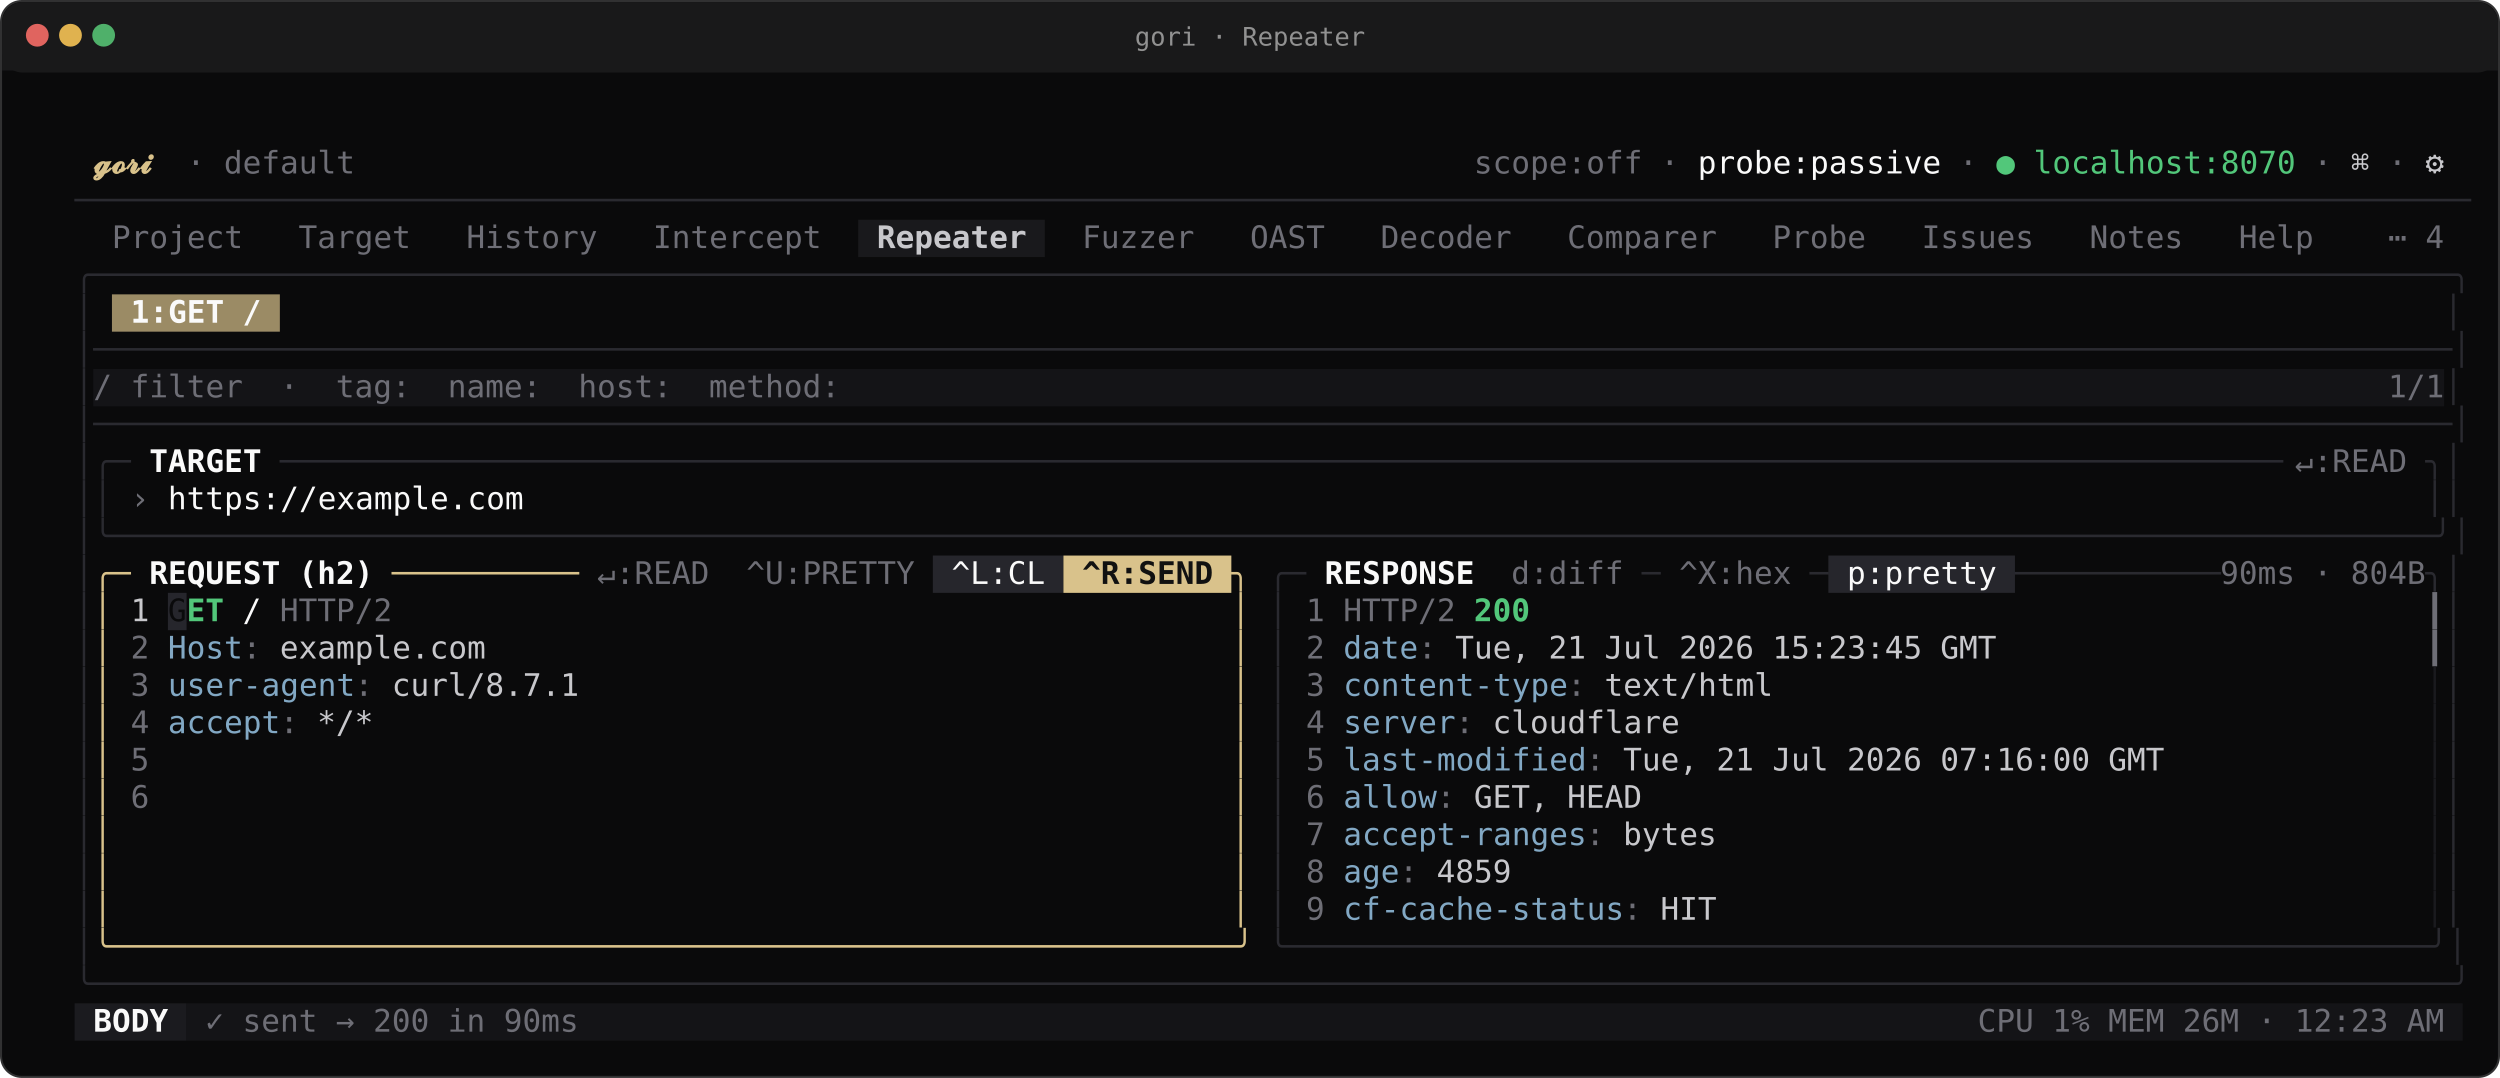
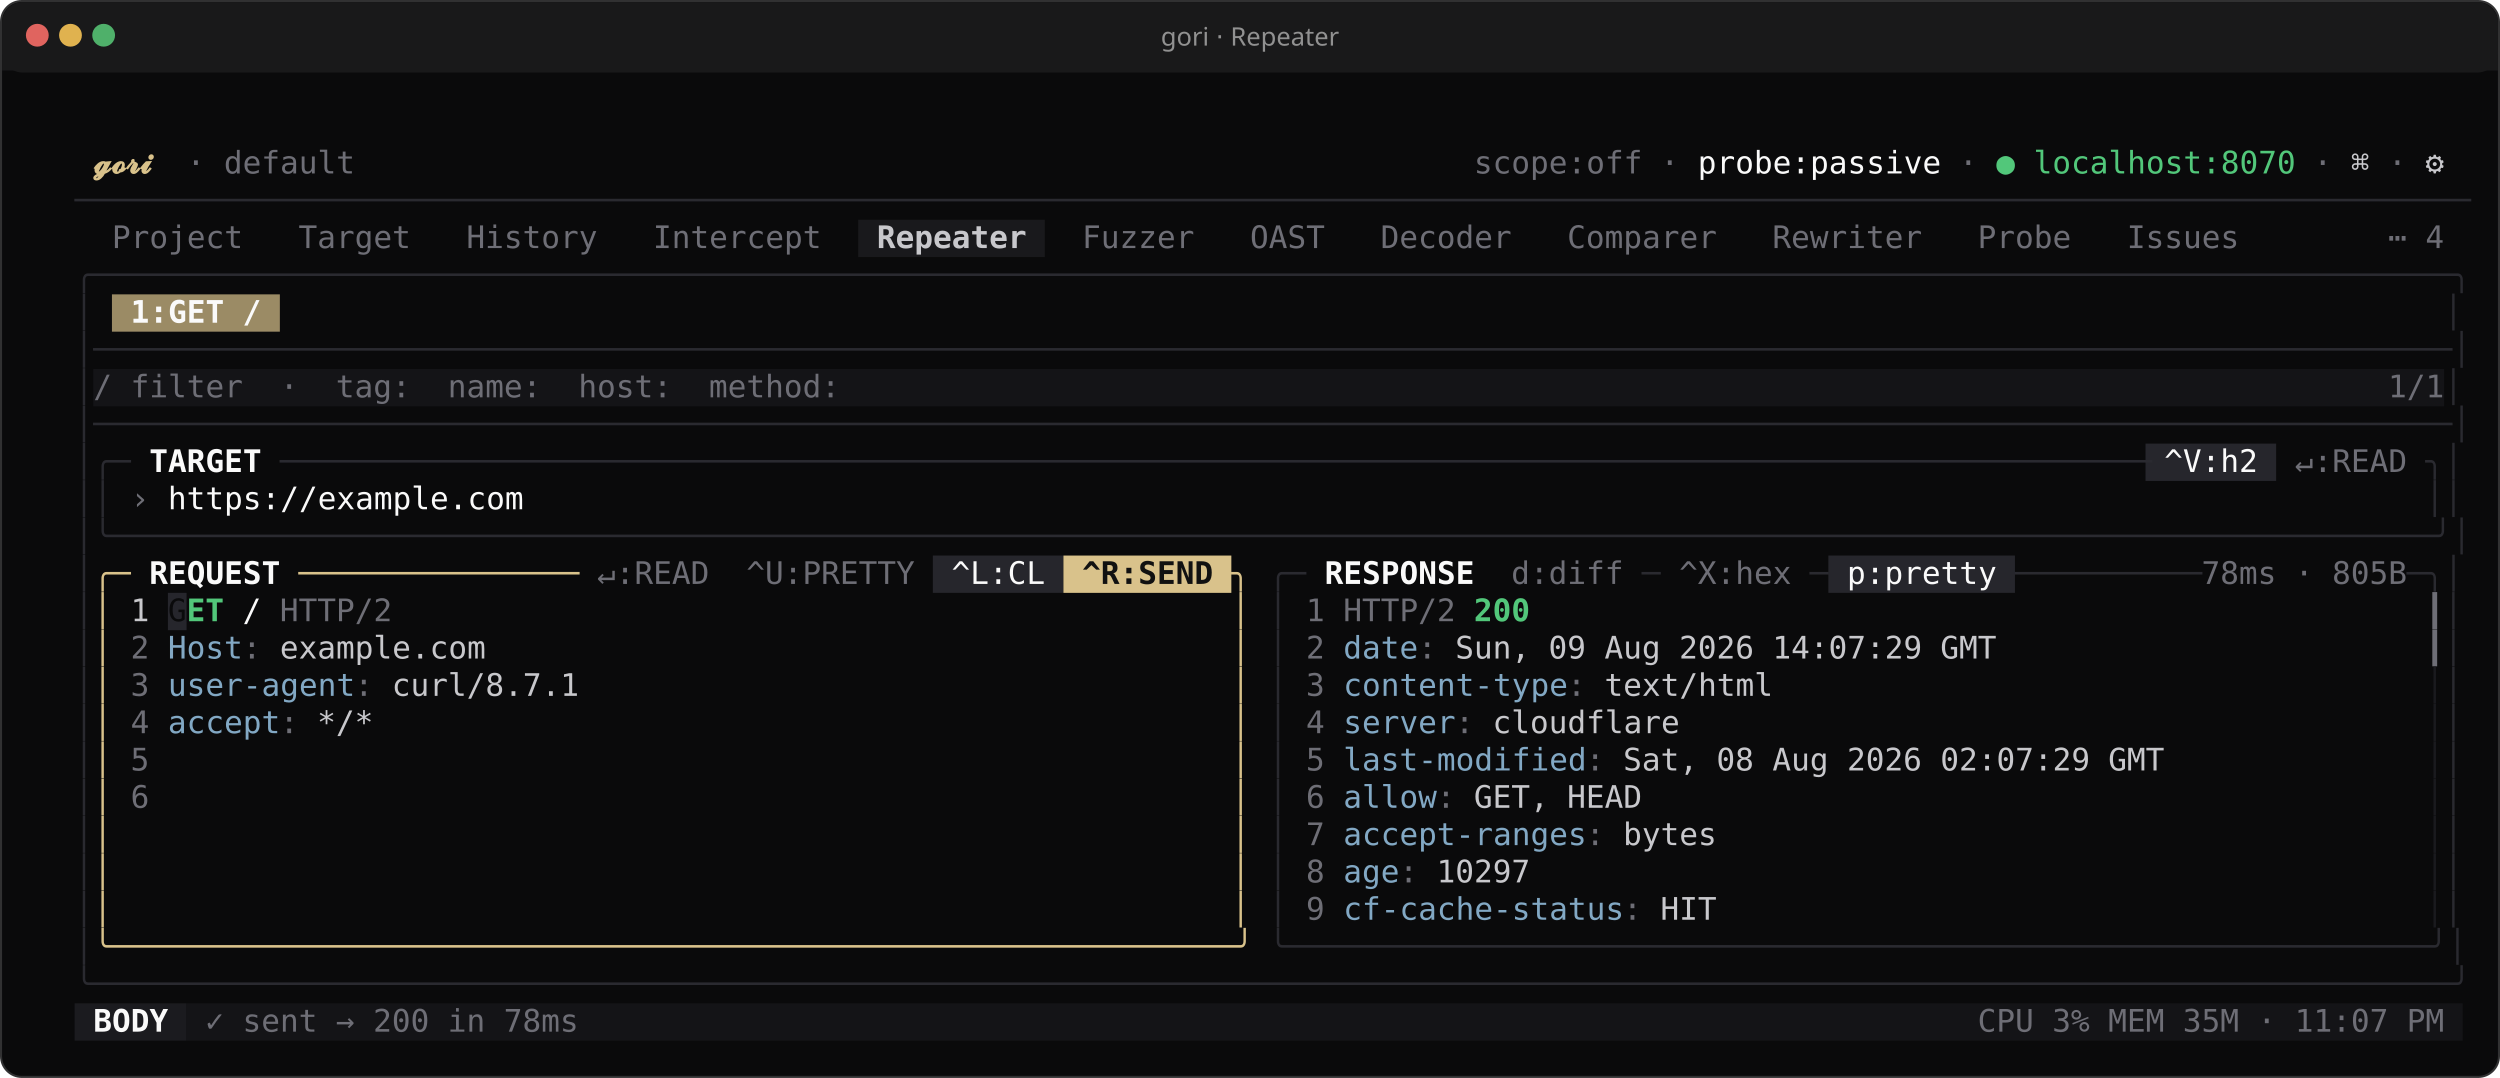
<svg xmlns="http://www.w3.org/2000/svg" width="1206" height="520" viewBox="0 0 1206.0 520.0" font-family="ui-monospace,'SF Mono','JetBrains Mono',Menlo,Consolas,monospace" font-size="15.0px" role="img" aria-label="gori · Repeater">
  <rect x="0.5" y="0.5" width="1205.0" height="519.0" rx="10" ry="10" fill="#0a0a0b" stroke="#313132" stroke-width="1" />
  <rect x="1" y="1" width="1204.0" height="34.0" rx="10" ry="10" fill="#19191a" />
  <rect x="1" y="24.0" width="1204.0" height="10" fill="#19191a" />
  <circle cx="18.0" cy="17.0" r="5.5" fill="#e0645f" />
  <circle cx="34.0" cy="17.0" r="5.5" fill="#e0b24f" />
  <circle cx="50.0" cy="17.0" r="5.5" fill="#4fb06a" />
-   <text x="603.0" y="22.0" text-anchor="middle" fill="#919191" font-size="12.3px">gori · Repeater</text>
+   <text x="603.0" y="22.0" text-anchor="middle" fill="#919191" font-family="'Apple Symbols','Segoe UI Symbol','Cambria Math','STIX Two Math','Noto Sans Math','DejaVu Sans',ui-monospace,'SF Mono','JetBrains Mono',Menlo,Consolas,monospace" font-size="12.3px">gori · Repeater</text>
  <rect x="414.00" y="106.00" width="90.00" height="18.00" fill="#19191c" />
  <rect x="54.00" y="142.00" width="81.00" height="18.00" fill="#9b8b65" />
  <rect x="45.00" y="178.00" width="1134.00" height="18.00" fill="#141417" />
+   <rect x="1035.00" y="214.00" width="63.00" height="18.00" fill="#26262c" />
  <rect x="450.00" y="268.00" width="63.00" height="18.00" fill="#26262c" />
  <rect x="513.00" y="268.00" width="81.00" height="18.00" fill="#d9c28b" />
  <rect x="882.00" y="268.00" width="90.00" height="18.00" fill="#26262c" />
  <rect x="81.00" y="286.00" width="9.00" height="18.00" fill="#26262c" />
  <rect x="36.00" y="484.00" width="54.00" height="18.00" fill="#1b1b1f" />
  <rect x="90.00" y="484.00" width="1098.00" height="18.00" fill="#141417" />
  <text x="45.00" y="83.68" textLength="36.00" lengthAdjust="spacingAndGlyphs" fill="#d9c28b" font-weight="700" xml:space="preserve">𝓰𝓸𝓻𝓲</text>
  <text x="90.00" y="83.68" textLength="9.00" lengthAdjust="spacingAndGlyphs" fill="#6e6e76" xml:space="preserve">·</text>
  <text x="108.00" y="83.68" textLength="63.00" lengthAdjust="spacingAndGlyphs" fill="#6e6e76" xml:space="preserve">default</text>
  <text x="711.00" y="83.68" textLength="81.00" lengthAdjust="spacingAndGlyphs" fill="#6e6e76" xml:space="preserve">scope:off</text>
  <text x="801.00" y="83.68" textLength="9.00" lengthAdjust="spacingAndGlyphs" fill="#6e6e76" xml:space="preserve">·</text>
  <text x="819.00" y="83.68" textLength="117.00" lengthAdjust="spacingAndGlyphs" fill="#fafafa" xml:space="preserve">probe:passive</text>
  <text x="945.00" y="83.68" textLength="9.00" lengthAdjust="spacingAndGlyphs" fill="#6e6e76" xml:space="preserve">·</text>
  <text x="963.00" y="83.68" textLength="9.00" lengthAdjust="spacingAndGlyphs" fill="#52c77a" xml:space="preserve">●</text>
  <text x="981.00" y="83.68" textLength="126.00" lengthAdjust="spacingAndGlyphs" fill="#52c77a" xml:space="preserve">localhost:8070</text>
  <text x="1116.00" y="83.68" textLength="9.00" lengthAdjust="spacingAndGlyphs" fill="#6e6e76" xml:space="preserve">·</text>
  <text x="1134.00" y="83.68" textLength="9.00" lengthAdjust="spacingAndGlyphs" fill="#c8c8cc" xml:space="preserve">⌘</text>
  <text x="1152.00" y="83.68" textLength="9.00" lengthAdjust="spacingAndGlyphs" fill="#6e6e76" xml:space="preserve">·</text>
  <text x="1170.00" y="83.68" textLength="9.00" lengthAdjust="spacingAndGlyphs" fill="#c8c8cc" xml:space="preserve">⚙</text>
  <text x="36.00" y="101.68" textLength="1152.00" lengthAdjust="spacingAndGlyphs" fill="#2a2a30" xml:space="preserve">────────────────────────────────────────────────────────────────────────────────────────────────────────────────────────────────</text>
  <text x="54.00" y="119.68" textLength="63.00" lengthAdjust="spacingAndGlyphs" fill="#6e6e76" xml:space="preserve">Project</text>
  <text x="144.00" y="119.68" textLength="54.00" lengthAdjust="spacingAndGlyphs" fill="#6e6e76" xml:space="preserve">Target</text>
  <text x="225.00" y="119.68" textLength="63.00" lengthAdjust="spacingAndGlyphs" fill="#6e6e76" xml:space="preserve">History</text>
  <text x="315.00" y="119.68" textLength="81.00" lengthAdjust="spacingAndGlyphs" fill="#6e6e76" xml:space="preserve">Intercept</text>
  <text x="423.00" y="119.68" textLength="72.00" lengthAdjust="spacingAndGlyphs" fill="#c8c8cc" font-weight="700" xml:space="preserve">Repeater</text>
  <text x="522.00" y="119.68" textLength="54.00" lengthAdjust="spacingAndGlyphs" fill="#6e6e76" xml:space="preserve">Fuzzer</text>
  <text x="603.00" y="119.68" textLength="36.00" lengthAdjust="spacingAndGlyphs" fill="#6e6e76" xml:space="preserve">OAST</text>
  <text x="666.00" y="119.68" textLength="63.00" lengthAdjust="spacingAndGlyphs" fill="#6e6e76" xml:space="preserve">Decoder</text>
  <text x="756.00" y="119.68" textLength="72.00" lengthAdjust="spacingAndGlyphs" fill="#6e6e76" xml:space="preserve">Comparer</text>
-   <text x="855.00" y="119.68" textLength="45.00" lengthAdjust="spacingAndGlyphs" fill="#6e6e76" xml:space="preserve">Probe</text>
-   <text x="927.00" y="119.68" textLength="54.00" lengthAdjust="spacingAndGlyphs" fill="#6e6e76" xml:space="preserve">Issues</text>
-   <text x="1008.00" y="119.68" textLength="45.00" lengthAdjust="spacingAndGlyphs" fill="#6e6e76" xml:space="preserve">Notes</text>
-   <text x="1080.00" y="119.68" textLength="36.00" lengthAdjust="spacingAndGlyphs" fill="#6e6e76" xml:space="preserve">Help</text>
+   <text x="855.00" y="119.68" textLength="72.00" lengthAdjust="spacingAndGlyphs" fill="#6e6e76" xml:space="preserve">Rewriter</text>
+   <text x="954.00" y="119.68" textLength="45.00" lengthAdjust="spacingAndGlyphs" fill="#6e6e76" xml:space="preserve">Probe</text>
+   <text x="1026.00" y="119.68" textLength="54.00" lengthAdjust="spacingAndGlyphs" fill="#6e6e76" xml:space="preserve">Issues</text>
  <text x="1152.00" y="119.68" textLength="9.00" lengthAdjust="spacingAndGlyphs" fill="#6e6e76" xml:space="preserve">⋯</text>
  <text x="1170.00" y="119.68" textLength="9.00" lengthAdjust="spacingAndGlyphs" fill="#6e6e76" xml:space="preserve">4</text>
  <text x="36.00" y="137.68" textLength="1152.00" lengthAdjust="spacingAndGlyphs" fill="#2a2a30" xml:space="preserve">╭──────────────────────────────────────────────────────────────────────────────────────────────────────────────────────────────╮</text>
  <text x="36.00" y="155.68" textLength="9.00" lengthAdjust="spacingAndGlyphs" fill="#2a2a30" xml:space="preserve">│</text>
  <text x="63.00" y="155.68" textLength="45.00" lengthAdjust="spacingAndGlyphs" fill="#fafafa" font-weight="700" xml:space="preserve">1:GET</text>
  <text x="117.00" y="155.68" textLength="9.00" lengthAdjust="spacingAndGlyphs" fill="#fafafa" font-weight="700" xml:space="preserve">/</text>
  <text x="1179.00" y="155.68" textLength="9.00" lengthAdjust="spacingAndGlyphs" fill="#2a2a30" xml:space="preserve">│</text>
  <text x="36.00" y="173.68" textLength="1152.00" lengthAdjust="spacingAndGlyphs" fill="#2a2a30" xml:space="preserve">│──────────────────────────────────────────────────────────────────────────────────────────────────────────────────────────────│</text>
  <text x="36.00" y="191.68" textLength="9.00" lengthAdjust="spacingAndGlyphs" fill="#2a2a30" xml:space="preserve">│</text>
  <text x="45.00" y="191.68" textLength="9.00" lengthAdjust="spacingAndGlyphs" fill="#6e6e76" xml:space="preserve">/</text>
  <text x="63.00" y="191.68" textLength="54.00" lengthAdjust="spacingAndGlyphs" fill="#6e6e76" xml:space="preserve">filter</text>
  <text x="135.00" y="191.68" textLength="9.00" lengthAdjust="spacingAndGlyphs" fill="#6e6e76" xml:space="preserve">·</text>
  <text x="162.00" y="191.68" textLength="36.00" lengthAdjust="spacingAndGlyphs" fill="#6e6e76" xml:space="preserve">tag:</text>
  <text x="216.00" y="191.68" textLength="45.00" lengthAdjust="spacingAndGlyphs" fill="#6e6e76" xml:space="preserve">name:</text>
  <text x="279.00" y="191.68" textLength="45.00" lengthAdjust="spacingAndGlyphs" fill="#6e6e76" xml:space="preserve">host:</text>
  <text x="342.00" y="191.68" textLength="63.00" lengthAdjust="spacingAndGlyphs" fill="#6e6e76" xml:space="preserve">method:</text>
  <text x="1152.00" y="191.68" textLength="27.00" lengthAdjust="spacingAndGlyphs" fill="#6e6e76" xml:space="preserve">1/1</text>
  <text x="1179.00" y="191.68" textLength="9.00" lengthAdjust="spacingAndGlyphs" fill="#2a2a30" xml:space="preserve">│</text>
  <text x="36.00" y="209.68" textLength="1152.00" lengthAdjust="spacingAndGlyphs" fill="#2a2a30" xml:space="preserve">│──────────────────────────────────────────────────────────────────────────────────────────────────────────────────────────────│</text>
  <text x="36.00" y="227.68" textLength="27.00" lengthAdjust="spacingAndGlyphs" fill="#2a2a30" xml:space="preserve">│╭─</text>
  <text x="72.00" y="227.68" textLength="54.00" lengthAdjust="spacingAndGlyphs" fill="#fafafa" font-weight="700" xml:space="preserve">TARGET</text>
-   <text x="135.00" y="227.68" textLength="963.00" lengthAdjust="spacingAndGlyphs" fill="#2a2a30" xml:space="preserve">───────────────────────────────────────────────────────────────────────────────────────────────────────────</text>
+   <text x="135.00" y="227.68" textLength="900.00" lengthAdjust="spacingAndGlyphs" fill="#2a2a30" xml:space="preserve">────────────────────────────────────────────────────────────────────────────────────────────────────</text>
+   <text x="1044.00" y="227.68" textLength="45.00" lengthAdjust="spacingAndGlyphs" fill="#fafafa" xml:space="preserve">^V:h2</text>
  <text x="1107.00" y="227.68" textLength="54.00" lengthAdjust="spacingAndGlyphs" fill="#6e6e76" xml:space="preserve">↵:READ</text>
  <text x="1170.00" y="227.68" textLength="18.00" lengthAdjust="spacingAndGlyphs" fill="#2a2a30" xml:space="preserve">╮│</text>
  <text x="36.00" y="245.68" textLength="18.00" lengthAdjust="spacingAndGlyphs" fill="#2a2a30" xml:space="preserve">││</text>
  <text x="63.00" y="245.68" textLength="9.00" lengthAdjust="spacingAndGlyphs" fill="#6e6e76" xml:space="preserve">›</text>
  <text x="81.00" y="245.68" textLength="171.00" lengthAdjust="spacingAndGlyphs" fill="#fafafa" xml:space="preserve">https://example.com</text>
  <text x="1170.00" y="245.68" textLength="18.00" lengthAdjust="spacingAndGlyphs" fill="#2a2a30" xml:space="preserve">││</text>
  <text x="36.00" y="263.68" textLength="1152.00" lengthAdjust="spacingAndGlyphs" fill="#2a2a30" xml:space="preserve">│╰────────────────────────────────────────────────────────────────────────────────────────────────────────────────────────────╯│</text>
  <text x="36.00" y="281.68" textLength="9.00" lengthAdjust="spacingAndGlyphs" fill="#2a2a30" xml:space="preserve">│</text>
  <text x="45.00" y="281.68" textLength="18.00" lengthAdjust="spacingAndGlyphs" fill="#d9c28b" xml:space="preserve">╭─</text>
  <text x="72.00" y="281.68" textLength="63.00" lengthAdjust="spacingAndGlyphs" fill="#fafafa" font-weight="700" xml:space="preserve">REQUEST</text>
-   <text x="144.00" y="281.68" textLength="36.00" lengthAdjust="spacingAndGlyphs" fill="#fafafa" font-weight="700" xml:space="preserve">(h2)</text>
-   <text x="189.00" y="281.68" textLength="90.00" lengthAdjust="spacingAndGlyphs" fill="#d9c28b" xml:space="preserve">──────────</text>
+   <text x="144.00" y="281.68" textLength="135.00" lengthAdjust="spacingAndGlyphs" fill="#d9c28b" xml:space="preserve">───────────────</text>
  <text x="288.00" y="281.68" textLength="54.00" lengthAdjust="spacingAndGlyphs" fill="#6e6e76" xml:space="preserve">↵:READ</text>
  <text x="360.00" y="281.68" textLength="81.00" lengthAdjust="spacingAndGlyphs" fill="#6e6e76" xml:space="preserve">^U:PRETTY</text>
  <text x="459.00" y="281.68" textLength="45.00" lengthAdjust="spacingAndGlyphs" fill="#fafafa" xml:space="preserve">^L:CL</text>
  <text x="522.00" y="281.68" textLength="63.00" lengthAdjust="spacingAndGlyphs" fill="#111111" font-weight="700" xml:space="preserve">^R:SEND</text>
  <text x="594.00" y="281.68" textLength="9.00" lengthAdjust="spacingAndGlyphs" fill="#d9c28b" xml:space="preserve">╮</text>
  <text x="612.00" y="281.68" textLength="18.00" lengthAdjust="spacingAndGlyphs" fill="#2a2a30" xml:space="preserve">╭─</text>
  <text x="639.00" y="281.68" textLength="72.00" lengthAdjust="spacingAndGlyphs" fill="#fafafa" font-weight="700" xml:space="preserve">RESPONSE</text>
  <text x="729.00" y="281.68" textLength="54.00" lengthAdjust="spacingAndGlyphs" fill="#6e6e76" xml:space="preserve">d:diff</text>
  <text x="792.00" y="281.68" textLength="9.00" lengthAdjust="spacingAndGlyphs" fill="#2a2a30" xml:space="preserve">─</text>
  <text x="810.00" y="281.68" textLength="54.00" lengthAdjust="spacingAndGlyphs" fill="#6e6e76" xml:space="preserve">^X:hex</text>
  <text x="873.00" y="281.68" textLength="9.00" lengthAdjust="spacingAndGlyphs" fill="#2a2a30" xml:space="preserve">─</text>
  <text x="891.00" y="281.68" textLength="72.00" lengthAdjust="spacingAndGlyphs" fill="#fafafa" xml:space="preserve">p:pretty</text>
-   <text x="972.00" y="281.68" textLength="99.00" lengthAdjust="spacingAndGlyphs" fill="#2a2a30" xml:space="preserve">───────────</text>
-   <text x="1071.00" y="281.68" textLength="36.00" lengthAdjust="spacingAndGlyphs" fill="#6e6e76" xml:space="preserve">90ms</text>
-   <text x="1116.00" y="281.68" textLength="9.00" lengthAdjust="spacingAndGlyphs" fill="#6e6e76" xml:space="preserve">·</text>
-   <text x="1134.00" y="281.68" textLength="36.00" lengthAdjust="spacingAndGlyphs" fill="#6e6e76" xml:space="preserve">804B</text>
-   <text x="1170.00" y="281.68" textLength="18.00" lengthAdjust="spacingAndGlyphs" fill="#2a2a30" xml:space="preserve">╮│</text>
+   <text x="972.00" y="281.68" textLength="90.00" lengthAdjust="spacingAndGlyphs" fill="#2a2a30" xml:space="preserve">──────────</text>
+   <text x="1062.00" y="281.68" textLength="36.00" lengthAdjust="spacingAndGlyphs" fill="#6e6e76" xml:space="preserve">78ms</text>
+   <text x="1107.00" y="281.68" textLength="9.00" lengthAdjust="spacingAndGlyphs" fill="#6e6e76" xml:space="preserve">·</text>
+   <text x="1125.00" y="281.68" textLength="36.00" lengthAdjust="spacingAndGlyphs" fill="#6e6e76" xml:space="preserve">805B</text>
+   <text x="1161.00" y="281.68" textLength="27.00" lengthAdjust="spacingAndGlyphs" fill="#2a2a30" xml:space="preserve">─╮│</text>
  <text x="36.00" y="299.68" textLength="9.00" lengthAdjust="spacingAndGlyphs" fill="#2a2a30" xml:space="preserve">│</text>
  <text x="45.00" y="299.68" textLength="9.00" lengthAdjust="spacingAndGlyphs" fill="#d9c28b" xml:space="preserve">│</text>
  <text x="63.00" y="299.68" textLength="9.00" lengthAdjust="spacingAndGlyphs" fill="#c8c8cc" xml:space="preserve">1</text>
  <text x="81.00" y="299.68" textLength="9.00" lengthAdjust="spacingAndGlyphs" fill="#0a0a0b" xml:space="preserve">G</text>
  <text x="90.00" y="299.68" textLength="18.00" lengthAdjust="spacingAndGlyphs" fill="#52c77a" font-weight="700" xml:space="preserve">ET</text>
  <text x="117.00" y="299.68" textLength="9.00" lengthAdjust="spacingAndGlyphs" fill="#fafafa" xml:space="preserve">/</text>
  <text x="135.00" y="299.68" textLength="54.00" lengthAdjust="spacingAndGlyphs" fill="#6e6e76" xml:space="preserve">HTTP/2</text>
  <text x="594.00" y="299.68" textLength="9.00" lengthAdjust="spacingAndGlyphs" fill="#d9c28b" xml:space="preserve">│</text>
  <text x="612.00" y="299.68" textLength="9.00" lengthAdjust="spacingAndGlyphs" fill="#2a2a30" xml:space="preserve">│</text>
  <text x="630.00" y="299.68" textLength="9.00" lengthAdjust="spacingAndGlyphs" fill="#6e6e76" xml:space="preserve">1</text>
  <text x="648.00" y="299.68" textLength="54.00" lengthAdjust="spacingAndGlyphs" fill="#6e6e76" xml:space="preserve">HTTP/2</text>
  <text x="711.00" y="299.68" textLength="27.00" lengthAdjust="spacingAndGlyphs" fill="#52c77a" font-weight="700" xml:space="preserve">200</text>
  <text x="1170.00" y="299.68" textLength="9.00" lengthAdjust="spacingAndGlyphs" fill="#6e6e76" xml:space="preserve">┃</text>
  <text x="1179.00" y="299.68" textLength="9.00" lengthAdjust="spacingAndGlyphs" fill="#2a2a30" xml:space="preserve">│</text>
  <text x="36.00" y="317.68" textLength="9.00" lengthAdjust="spacingAndGlyphs" fill="#2a2a30" xml:space="preserve">│</text>
  <text x="45.00" y="317.68" textLength="9.00" lengthAdjust="spacingAndGlyphs" fill="#d9c28b" xml:space="preserve">│</text>
  <text x="63.00" y="317.68" textLength="9.00" lengthAdjust="spacingAndGlyphs" fill="#6e6e76" xml:space="preserve">2</text>
  <text x="81.00" y="317.68" textLength="36.00" lengthAdjust="spacingAndGlyphs" fill="#82a8c4" xml:space="preserve">Host</text>
  <text x="117.00" y="317.68" textLength="9.00" lengthAdjust="spacingAndGlyphs" fill="#6e6e76" xml:space="preserve">:</text>
  <text x="135.00" y="317.68" textLength="99.00" lengthAdjust="spacingAndGlyphs" fill="#c8c8cc" xml:space="preserve">example.com</text>
  <text x="594.00" y="317.68" textLength="9.00" lengthAdjust="spacingAndGlyphs" fill="#d9c28b" xml:space="preserve">│</text>
  <text x="612.00" y="317.68" textLength="9.00" lengthAdjust="spacingAndGlyphs" fill="#2a2a30" xml:space="preserve">│</text>
  <text x="630.00" y="317.68" textLength="9.00" lengthAdjust="spacingAndGlyphs" fill="#6e6e76" xml:space="preserve">2</text>
  <text x="648.00" y="317.68" textLength="36.00" lengthAdjust="spacingAndGlyphs" fill="#82a8c4" xml:space="preserve">date</text>
  <text x="684.00" y="317.68" textLength="9.00" lengthAdjust="spacingAndGlyphs" fill="#6e6e76" xml:space="preserve">:</text>
-   <text x="702.00" y="317.68" textLength="36.00" lengthAdjust="spacingAndGlyphs" fill="#c8c8cc" xml:space="preserve">Tue,</text>
-   <text x="747.00" y="317.68" textLength="18.00" lengthAdjust="spacingAndGlyphs" fill="#c8c8cc" xml:space="preserve">21</text>
-   <text x="774.00" y="317.68" textLength="27.00" lengthAdjust="spacingAndGlyphs" fill="#c8c8cc" xml:space="preserve">Jul</text>
+   <text x="702.00" y="317.68" textLength="36.00" lengthAdjust="spacingAndGlyphs" fill="#c8c8cc" xml:space="preserve">Sun,</text>
+   <text x="747.00" y="317.68" textLength="18.00" lengthAdjust="spacingAndGlyphs" fill="#c8c8cc" xml:space="preserve">09</text>
+   <text x="774.00" y="317.68" textLength="27.00" lengthAdjust="spacingAndGlyphs" fill="#c8c8cc" xml:space="preserve">Aug</text>
  <text x="810.00" y="317.68" textLength="36.00" lengthAdjust="spacingAndGlyphs" fill="#c8c8cc" xml:space="preserve">2026</text>
-   <text x="855.00" y="317.68" textLength="72.00" lengthAdjust="spacingAndGlyphs" fill="#c8c8cc" xml:space="preserve">15:23:45</text>
+   <text x="855.00" y="317.68" textLength="72.00" lengthAdjust="spacingAndGlyphs" fill="#c8c8cc" xml:space="preserve">14:07:29</text>
  <text x="936.00" y="317.68" textLength="27.00" lengthAdjust="spacingAndGlyphs" fill="#c8c8cc" xml:space="preserve">GMT</text>
  <text x="1170.00" y="317.68" textLength="9.00" lengthAdjust="spacingAndGlyphs" fill="#6e6e76" xml:space="preserve">┃</text>
  <text x="1179.00" y="317.68" textLength="9.00" lengthAdjust="spacingAndGlyphs" fill="#2a2a30" xml:space="preserve">│</text>
  <text x="36.00" y="335.68" textLength="9.00" lengthAdjust="spacingAndGlyphs" fill="#2a2a30" xml:space="preserve">│</text>
  <text x="45.00" y="335.68" textLength="9.00" lengthAdjust="spacingAndGlyphs" fill="#d9c28b" xml:space="preserve">│</text>
  <text x="63.00" y="335.68" textLength="9.00" lengthAdjust="spacingAndGlyphs" fill="#6e6e76" xml:space="preserve">3</text>
  <text x="81.00" y="335.68" textLength="90.00" lengthAdjust="spacingAndGlyphs" fill="#82a8c4" xml:space="preserve">user-agent</text>
  <text x="171.00" y="335.68" textLength="9.00" lengthAdjust="spacingAndGlyphs" fill="#6e6e76" xml:space="preserve">:</text>
  <text x="189.00" y="335.68" textLength="90.00" lengthAdjust="spacingAndGlyphs" fill="#c8c8cc" xml:space="preserve">curl/8.7.1</text>
  <text x="594.00" y="335.68" textLength="9.00" lengthAdjust="spacingAndGlyphs" fill="#d9c28b" xml:space="preserve">│</text>
  <text x="612.00" y="335.68" textLength="9.00" lengthAdjust="spacingAndGlyphs" fill="#2a2a30" xml:space="preserve">│</text>
  <text x="630.00" y="335.68" textLength="9.00" lengthAdjust="spacingAndGlyphs" fill="#6e6e76" xml:space="preserve">3</text>
  <text x="648.00" y="335.68" textLength="108.00" lengthAdjust="spacingAndGlyphs" fill="#82a8c4" xml:space="preserve">content-type</text>
  <text x="756.00" y="335.68" textLength="9.00" lengthAdjust="spacingAndGlyphs" fill="#6e6e76" xml:space="preserve">:</text>
  <text x="774.00" y="335.68" textLength="81.00" lengthAdjust="spacingAndGlyphs" fill="#c8c8cc" xml:space="preserve">text/html</text>
  <text x="1170.00" y="335.68" textLength="9.00" lengthAdjust="spacingAndGlyphs" fill="#1a1a1e" xml:space="preserve">│</text>
  <text x="1179.00" y="335.68" textLength="9.00" lengthAdjust="spacingAndGlyphs" fill="#2a2a30" xml:space="preserve">│</text>
  <text x="36.00" y="353.68" textLength="9.00" lengthAdjust="spacingAndGlyphs" fill="#2a2a30" xml:space="preserve">│</text>
  <text x="45.00" y="353.68" textLength="9.00" lengthAdjust="spacingAndGlyphs" fill="#d9c28b" xml:space="preserve">│</text>
  <text x="63.00" y="353.68" textLength="9.00" lengthAdjust="spacingAndGlyphs" fill="#6e6e76" xml:space="preserve">4</text>
  <text x="81.00" y="353.68" textLength="54.00" lengthAdjust="spacingAndGlyphs" fill="#82a8c4" xml:space="preserve">accept</text>
  <text x="135.00" y="353.68" textLength="9.00" lengthAdjust="spacingAndGlyphs" fill="#6e6e76" xml:space="preserve">:</text>
  <text x="153.00" y="353.68" textLength="27.00" lengthAdjust="spacingAndGlyphs" fill="#c8c8cc" xml:space="preserve">*/*</text>
  <text x="594.00" y="353.68" textLength="9.00" lengthAdjust="spacingAndGlyphs" fill="#d9c28b" xml:space="preserve">│</text>
  <text x="612.00" y="353.68" textLength="9.00" lengthAdjust="spacingAndGlyphs" fill="#2a2a30" xml:space="preserve">│</text>
  <text x="630.00" y="353.68" textLength="9.00" lengthAdjust="spacingAndGlyphs" fill="#6e6e76" xml:space="preserve">4</text>
  <text x="648.00" y="353.68" textLength="54.00" lengthAdjust="spacingAndGlyphs" fill="#82a8c4" xml:space="preserve">server</text>
  <text x="702.00" y="353.68" textLength="9.00" lengthAdjust="spacingAndGlyphs" fill="#6e6e76" xml:space="preserve">:</text>
  <text x="720.00" y="353.68" textLength="90.00" lengthAdjust="spacingAndGlyphs" fill="#c8c8cc" xml:space="preserve">cloudflare</text>
  <text x="1170.00" y="353.68" textLength="9.00" lengthAdjust="spacingAndGlyphs" fill="#1a1a1e" xml:space="preserve">│</text>
  <text x="1179.00" y="353.68" textLength="9.00" lengthAdjust="spacingAndGlyphs" fill="#2a2a30" xml:space="preserve">│</text>
  <text x="36.00" y="371.68" textLength="9.00" lengthAdjust="spacingAndGlyphs" fill="#2a2a30" xml:space="preserve">│</text>
  <text x="45.00" y="371.68" textLength="9.00" lengthAdjust="spacingAndGlyphs" fill="#d9c28b" xml:space="preserve">│</text>
  <text x="63.00" y="371.68" textLength="9.00" lengthAdjust="spacingAndGlyphs" fill="#6e6e76" xml:space="preserve">5</text>
  <text x="594.00" y="371.68" textLength="9.00" lengthAdjust="spacingAndGlyphs" fill="#d9c28b" xml:space="preserve">│</text>
  <text x="612.00" y="371.68" textLength="9.00" lengthAdjust="spacingAndGlyphs" fill="#2a2a30" xml:space="preserve">│</text>
  <text x="630.00" y="371.68" textLength="9.00" lengthAdjust="spacingAndGlyphs" fill="#6e6e76" xml:space="preserve">5</text>
  <text x="648.00" y="371.68" textLength="117.00" lengthAdjust="spacingAndGlyphs" fill="#82a8c4" xml:space="preserve">last-modified</text>
  <text x="765.00" y="371.68" textLength="9.00" lengthAdjust="spacingAndGlyphs" fill="#6e6e76" xml:space="preserve">:</text>
-   <text x="783.00" y="371.68" textLength="36.00" lengthAdjust="spacingAndGlyphs" fill="#c8c8cc" xml:space="preserve">Tue,</text>
-   <text x="828.00" y="371.68" textLength="18.00" lengthAdjust="spacingAndGlyphs" fill="#c8c8cc" xml:space="preserve">21</text>
-   <text x="855.00" y="371.68" textLength="27.00" lengthAdjust="spacingAndGlyphs" fill="#c8c8cc" xml:space="preserve">Jul</text>
+   <text x="783.00" y="371.68" textLength="36.00" lengthAdjust="spacingAndGlyphs" fill="#c8c8cc" xml:space="preserve">Sat,</text>
+   <text x="828.00" y="371.68" textLength="18.00" lengthAdjust="spacingAndGlyphs" fill="#c8c8cc" xml:space="preserve">08</text>
+   <text x="855.00" y="371.68" textLength="27.00" lengthAdjust="spacingAndGlyphs" fill="#c8c8cc" xml:space="preserve">Aug</text>
  <text x="891.00" y="371.68" textLength="36.00" lengthAdjust="spacingAndGlyphs" fill="#c8c8cc" xml:space="preserve">2026</text>
-   <text x="936.00" y="371.68" textLength="72.00" lengthAdjust="spacingAndGlyphs" fill="#c8c8cc" xml:space="preserve">07:16:00</text>
+   <text x="936.00" y="371.68" textLength="72.00" lengthAdjust="spacingAndGlyphs" fill="#c8c8cc" xml:space="preserve">02:07:29</text>
  <text x="1017.00" y="371.68" textLength="27.00" lengthAdjust="spacingAndGlyphs" fill="#c8c8cc" xml:space="preserve">GMT</text>
  <text x="1170.00" y="371.68" textLength="9.00" lengthAdjust="spacingAndGlyphs" fill="#1a1a1e" xml:space="preserve">│</text>
  <text x="1179.00" y="371.68" textLength="9.00" lengthAdjust="spacingAndGlyphs" fill="#2a2a30" xml:space="preserve">│</text>
  <text x="36.00" y="389.68" textLength="9.00" lengthAdjust="spacingAndGlyphs" fill="#2a2a30" xml:space="preserve">│</text>
  <text x="45.00" y="389.68" textLength="9.00" lengthAdjust="spacingAndGlyphs" fill="#d9c28b" xml:space="preserve">│</text>
  <text x="63.00" y="389.68" textLength="9.00" lengthAdjust="spacingAndGlyphs" fill="#6e6e76" xml:space="preserve">6</text>
  <text x="594.00" y="389.68" textLength="9.00" lengthAdjust="spacingAndGlyphs" fill="#d9c28b" xml:space="preserve">│</text>
  <text x="612.00" y="389.68" textLength="9.00" lengthAdjust="spacingAndGlyphs" fill="#2a2a30" xml:space="preserve">│</text>
  <text x="630.00" y="389.68" textLength="9.00" lengthAdjust="spacingAndGlyphs" fill="#6e6e76" xml:space="preserve">6</text>
  <text x="648.00" y="389.68" textLength="45.00" lengthAdjust="spacingAndGlyphs" fill="#82a8c4" xml:space="preserve">allow</text>
  <text x="693.00" y="389.68" textLength="9.00" lengthAdjust="spacingAndGlyphs" fill="#6e6e76" xml:space="preserve">:</text>
  <text x="711.00" y="389.68" textLength="36.00" lengthAdjust="spacingAndGlyphs" fill="#c8c8cc" xml:space="preserve">GET,</text>
  <text x="756.00" y="389.68" textLength="36.00" lengthAdjust="spacingAndGlyphs" fill="#c8c8cc" xml:space="preserve">HEAD</text>
  <text x="1170.00" y="389.68" textLength="9.00" lengthAdjust="spacingAndGlyphs" fill="#1a1a1e" xml:space="preserve">│</text>
  <text x="1179.00" y="389.68" textLength="9.00" lengthAdjust="spacingAndGlyphs" fill="#2a2a30" xml:space="preserve">│</text>
  <text x="36.00" y="407.68" textLength="9.00" lengthAdjust="spacingAndGlyphs" fill="#2a2a30" xml:space="preserve">│</text>
  <text x="45.00" y="407.68" textLength="9.00" lengthAdjust="spacingAndGlyphs" fill="#d9c28b" xml:space="preserve">│</text>
  <text x="594.00" y="407.68" textLength="9.00" lengthAdjust="spacingAndGlyphs" fill="#d9c28b" xml:space="preserve">│</text>
  <text x="612.00" y="407.68" textLength="9.00" lengthAdjust="spacingAndGlyphs" fill="#2a2a30" xml:space="preserve">│</text>
  <text x="630.00" y="407.68" textLength="9.00" lengthAdjust="spacingAndGlyphs" fill="#6e6e76" xml:space="preserve">7</text>
  <text x="648.00" y="407.68" textLength="117.00" lengthAdjust="spacingAndGlyphs" fill="#82a8c4" xml:space="preserve">accept-ranges</text>
  <text x="765.00" y="407.68" textLength="9.00" lengthAdjust="spacingAndGlyphs" fill="#6e6e76" xml:space="preserve">:</text>
  <text x="783.00" y="407.68" textLength="45.00" lengthAdjust="spacingAndGlyphs" fill="#c8c8cc" xml:space="preserve">bytes</text>
  <text x="1170.00" y="407.68" textLength="9.00" lengthAdjust="spacingAndGlyphs" fill="#1a1a1e" xml:space="preserve">│</text>
  <text x="1179.00" y="407.68" textLength="9.00" lengthAdjust="spacingAndGlyphs" fill="#2a2a30" xml:space="preserve">│</text>
  <text x="36.00" y="425.68" textLength="9.00" lengthAdjust="spacingAndGlyphs" fill="#2a2a30" xml:space="preserve">│</text>
  <text x="45.00" y="425.68" textLength="9.00" lengthAdjust="spacingAndGlyphs" fill="#d9c28b" xml:space="preserve">│</text>
  <text x="594.00" y="425.68" textLength="9.00" lengthAdjust="spacingAndGlyphs" fill="#d9c28b" xml:space="preserve">│</text>
  <text x="612.00" y="425.68" textLength="9.00" lengthAdjust="spacingAndGlyphs" fill="#2a2a30" xml:space="preserve">│</text>
  <text x="630.00" y="425.68" textLength="9.00" lengthAdjust="spacingAndGlyphs" fill="#6e6e76" xml:space="preserve">8</text>
  <text x="648.00" y="425.68" textLength="27.00" lengthAdjust="spacingAndGlyphs" fill="#82a8c4" xml:space="preserve">age</text>
  <text x="675.00" y="425.68" textLength="9.00" lengthAdjust="spacingAndGlyphs" fill="#6e6e76" xml:space="preserve">:</text>
-   <text x="693.00" y="425.68" textLength="36.00" lengthAdjust="spacingAndGlyphs" fill="#c8c8cc" xml:space="preserve">4859</text>
+   <text x="693.00" y="425.68" textLength="45.00" lengthAdjust="spacingAndGlyphs" fill="#c8c8cc" xml:space="preserve">10297</text>
  <text x="1170.00" y="425.68" textLength="9.00" lengthAdjust="spacingAndGlyphs" fill="#1a1a1e" xml:space="preserve">│</text>
  <text x="1179.00" y="425.68" textLength="9.00" lengthAdjust="spacingAndGlyphs" fill="#2a2a30" xml:space="preserve">│</text>
  <text x="36.00" y="443.68" textLength="9.00" lengthAdjust="spacingAndGlyphs" fill="#2a2a30" xml:space="preserve">│</text>
  <text x="45.00" y="443.68" textLength="9.00" lengthAdjust="spacingAndGlyphs" fill="#d9c28b" xml:space="preserve">│</text>
  <text x="594.00" y="443.68" textLength="9.00" lengthAdjust="spacingAndGlyphs" fill="#d9c28b" xml:space="preserve">│</text>
  <text x="612.00" y="443.68" textLength="9.00" lengthAdjust="spacingAndGlyphs" fill="#2a2a30" xml:space="preserve">│</text>
  <text x="630.00" y="443.68" textLength="9.00" lengthAdjust="spacingAndGlyphs" fill="#6e6e76" xml:space="preserve">9</text>
  <text x="648.00" y="443.68" textLength="135.00" lengthAdjust="spacingAndGlyphs" fill="#82a8c4" xml:space="preserve">cf-cache-status</text>
  <text x="783.00" y="443.68" textLength="9.00" lengthAdjust="spacingAndGlyphs" fill="#6e6e76" xml:space="preserve">:</text>
  <text x="801.00" y="443.68" textLength="27.00" lengthAdjust="spacingAndGlyphs" fill="#c8c8cc" xml:space="preserve">HIT</text>
  <text x="1170.00" y="443.68" textLength="9.00" lengthAdjust="spacingAndGlyphs" fill="#1a1a1e" xml:space="preserve">│</text>
  <text x="1179.00" y="443.68" textLength="9.00" lengthAdjust="spacingAndGlyphs" fill="#2a2a30" xml:space="preserve">│</text>
  <text x="36.00" y="461.68" textLength="9.00" lengthAdjust="spacingAndGlyphs" fill="#2a2a30" xml:space="preserve">│</text>
  <text x="45.00" y="461.68" textLength="558.00" lengthAdjust="spacingAndGlyphs" fill="#d9c28b" xml:space="preserve">╰────────────────────────────────────────────────────────────╯</text>
  <text x="612.00" y="461.68" textLength="576.00" lengthAdjust="spacingAndGlyphs" fill="#2a2a30" xml:space="preserve">╰─────────────────────────────────────────────────────────────╯│</text>
  <text x="36.00" y="479.68" textLength="1152.00" lengthAdjust="spacingAndGlyphs" fill="#2a2a30" xml:space="preserve">╰──────────────────────────────────────────────────────────────────────────────────────────────────────────────────────────────╯</text>
  <text x="45.00" y="497.68" textLength="36.00" lengthAdjust="spacingAndGlyphs" fill="#fafafa" font-weight="700" xml:space="preserve">BODY</text>
  <text x="99.00" y="497.68" textLength="9.00" lengthAdjust="spacingAndGlyphs" fill="#6e6e76" xml:space="preserve">✓</text>
  <text x="117.00" y="497.68" textLength="36.00" lengthAdjust="spacingAndGlyphs" fill="#6e6e76" xml:space="preserve">sent</text>
  <text x="162.00" y="497.68" textLength="9.00" lengthAdjust="spacingAndGlyphs" fill="#6e6e76" xml:space="preserve">→</text>
  <text x="180.00" y="497.68" textLength="27.00" lengthAdjust="spacingAndGlyphs" fill="#6e6e76" xml:space="preserve">200</text>
  <text x="216.00" y="497.68" textLength="18.00" lengthAdjust="spacingAndGlyphs" fill="#6e6e76" xml:space="preserve">in</text>
-   <text x="243.00" y="497.68" textLength="36.00" lengthAdjust="spacingAndGlyphs" fill="#6e6e76" xml:space="preserve">90ms</text>
+   <text x="243.00" y="497.68" textLength="36.00" lengthAdjust="spacingAndGlyphs" fill="#6e6e76" xml:space="preserve">78ms</text>
  <text x="954.00" y="497.68" textLength="27.00" lengthAdjust="spacingAndGlyphs" fill="#6e6e76" xml:space="preserve">CPU</text>
-   <text x="990.00" y="497.68" textLength="18.00" lengthAdjust="spacingAndGlyphs" fill="#6e6e76" xml:space="preserve">1%</text>
+   <text x="990.00" y="497.68" textLength="18.00" lengthAdjust="spacingAndGlyphs" fill="#6e6e76" xml:space="preserve">3%</text>
  <text x="1017.00" y="497.68" textLength="27.00" lengthAdjust="spacingAndGlyphs" fill="#6e6e76" xml:space="preserve">MEM</text>
-   <text x="1053.00" y="497.68" textLength="27.00" lengthAdjust="spacingAndGlyphs" fill="#6e6e76" xml:space="preserve">26M</text>
+   <text x="1053.00" y="497.68" textLength="27.00" lengthAdjust="spacingAndGlyphs" fill="#6e6e76" xml:space="preserve">35M</text>
  <text x="1089.00" y="497.68" textLength="9.00" lengthAdjust="spacingAndGlyphs" fill="#6e6e76" xml:space="preserve">·</text>
-   <text x="1107.00" y="497.68" textLength="45.00" lengthAdjust="spacingAndGlyphs" fill="#6e6e76" xml:space="preserve">12:23</text>
-   <text x="1161.00" y="497.68" textLength="18.00" lengthAdjust="spacingAndGlyphs" fill="#6e6e76" xml:space="preserve">AM</text>
+   <text x="1107.00" y="497.68" textLength="45.00" lengthAdjust="spacingAndGlyphs" fill="#6e6e76" xml:space="preserve">11:07</text>
+   <text x="1161.00" y="497.68" textLength="18.00" lengthAdjust="spacingAndGlyphs" fill="#6e6e76" xml:space="preserve">PM</text>
</svg>
